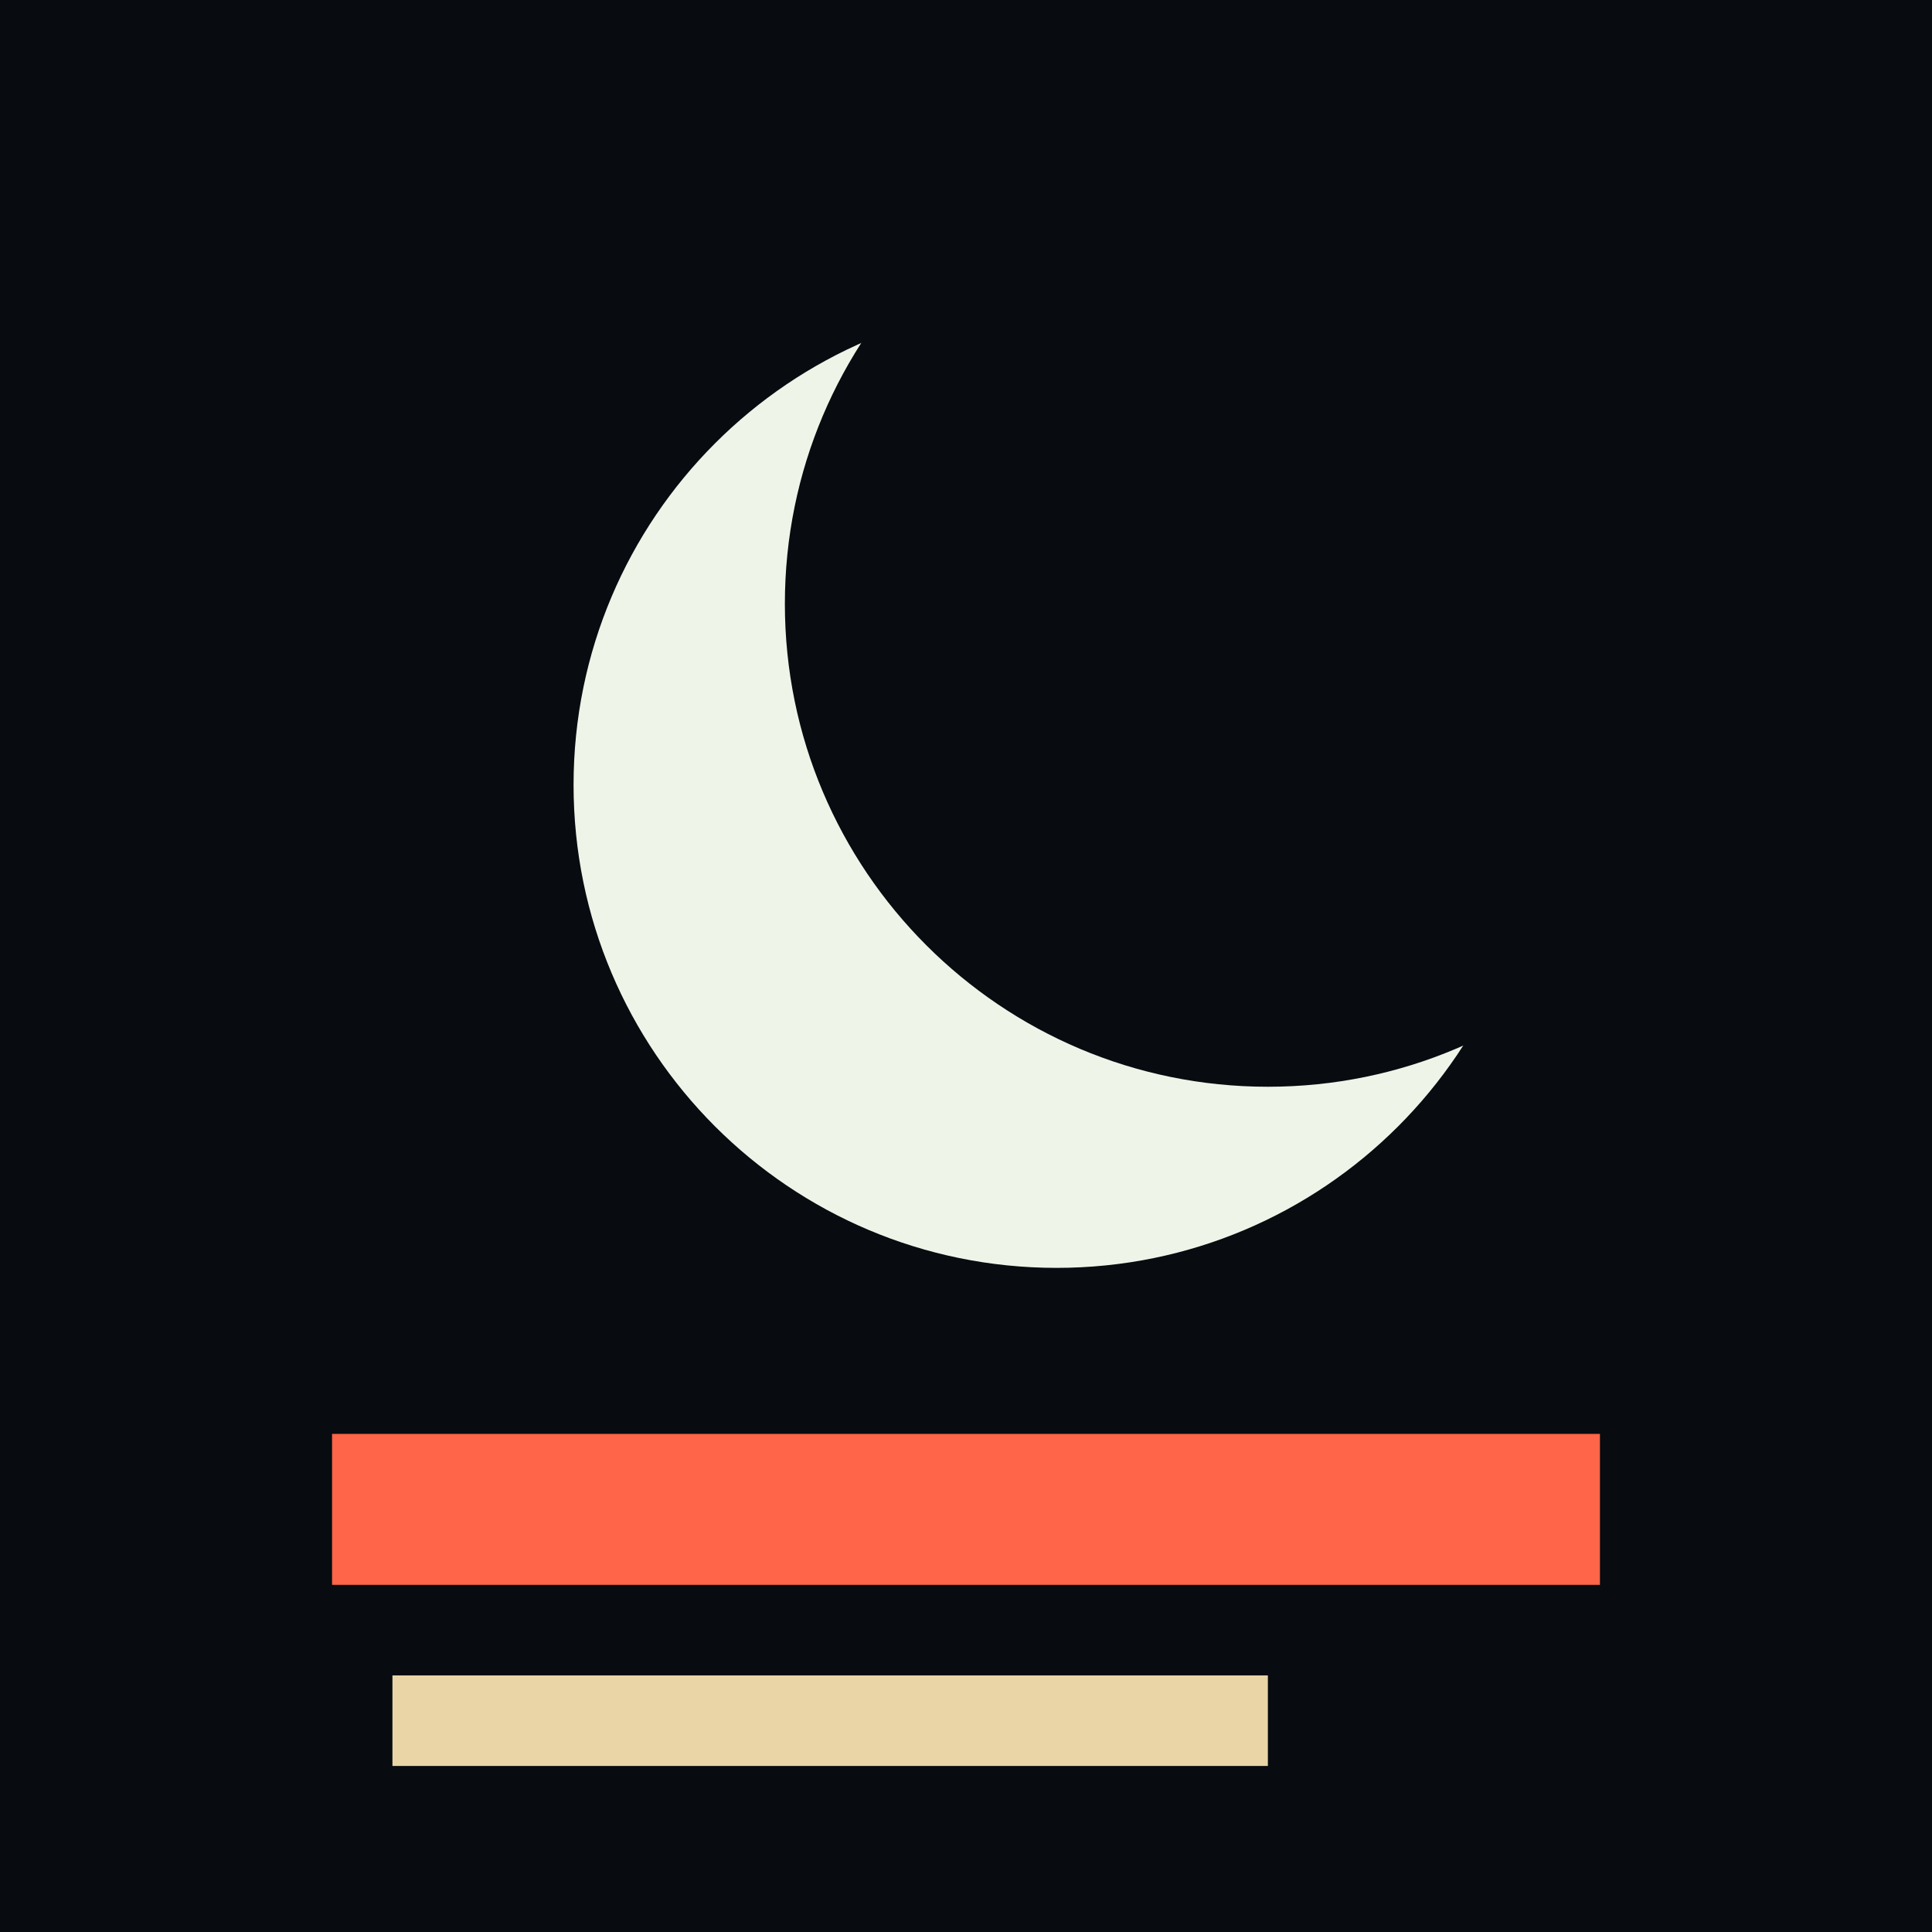
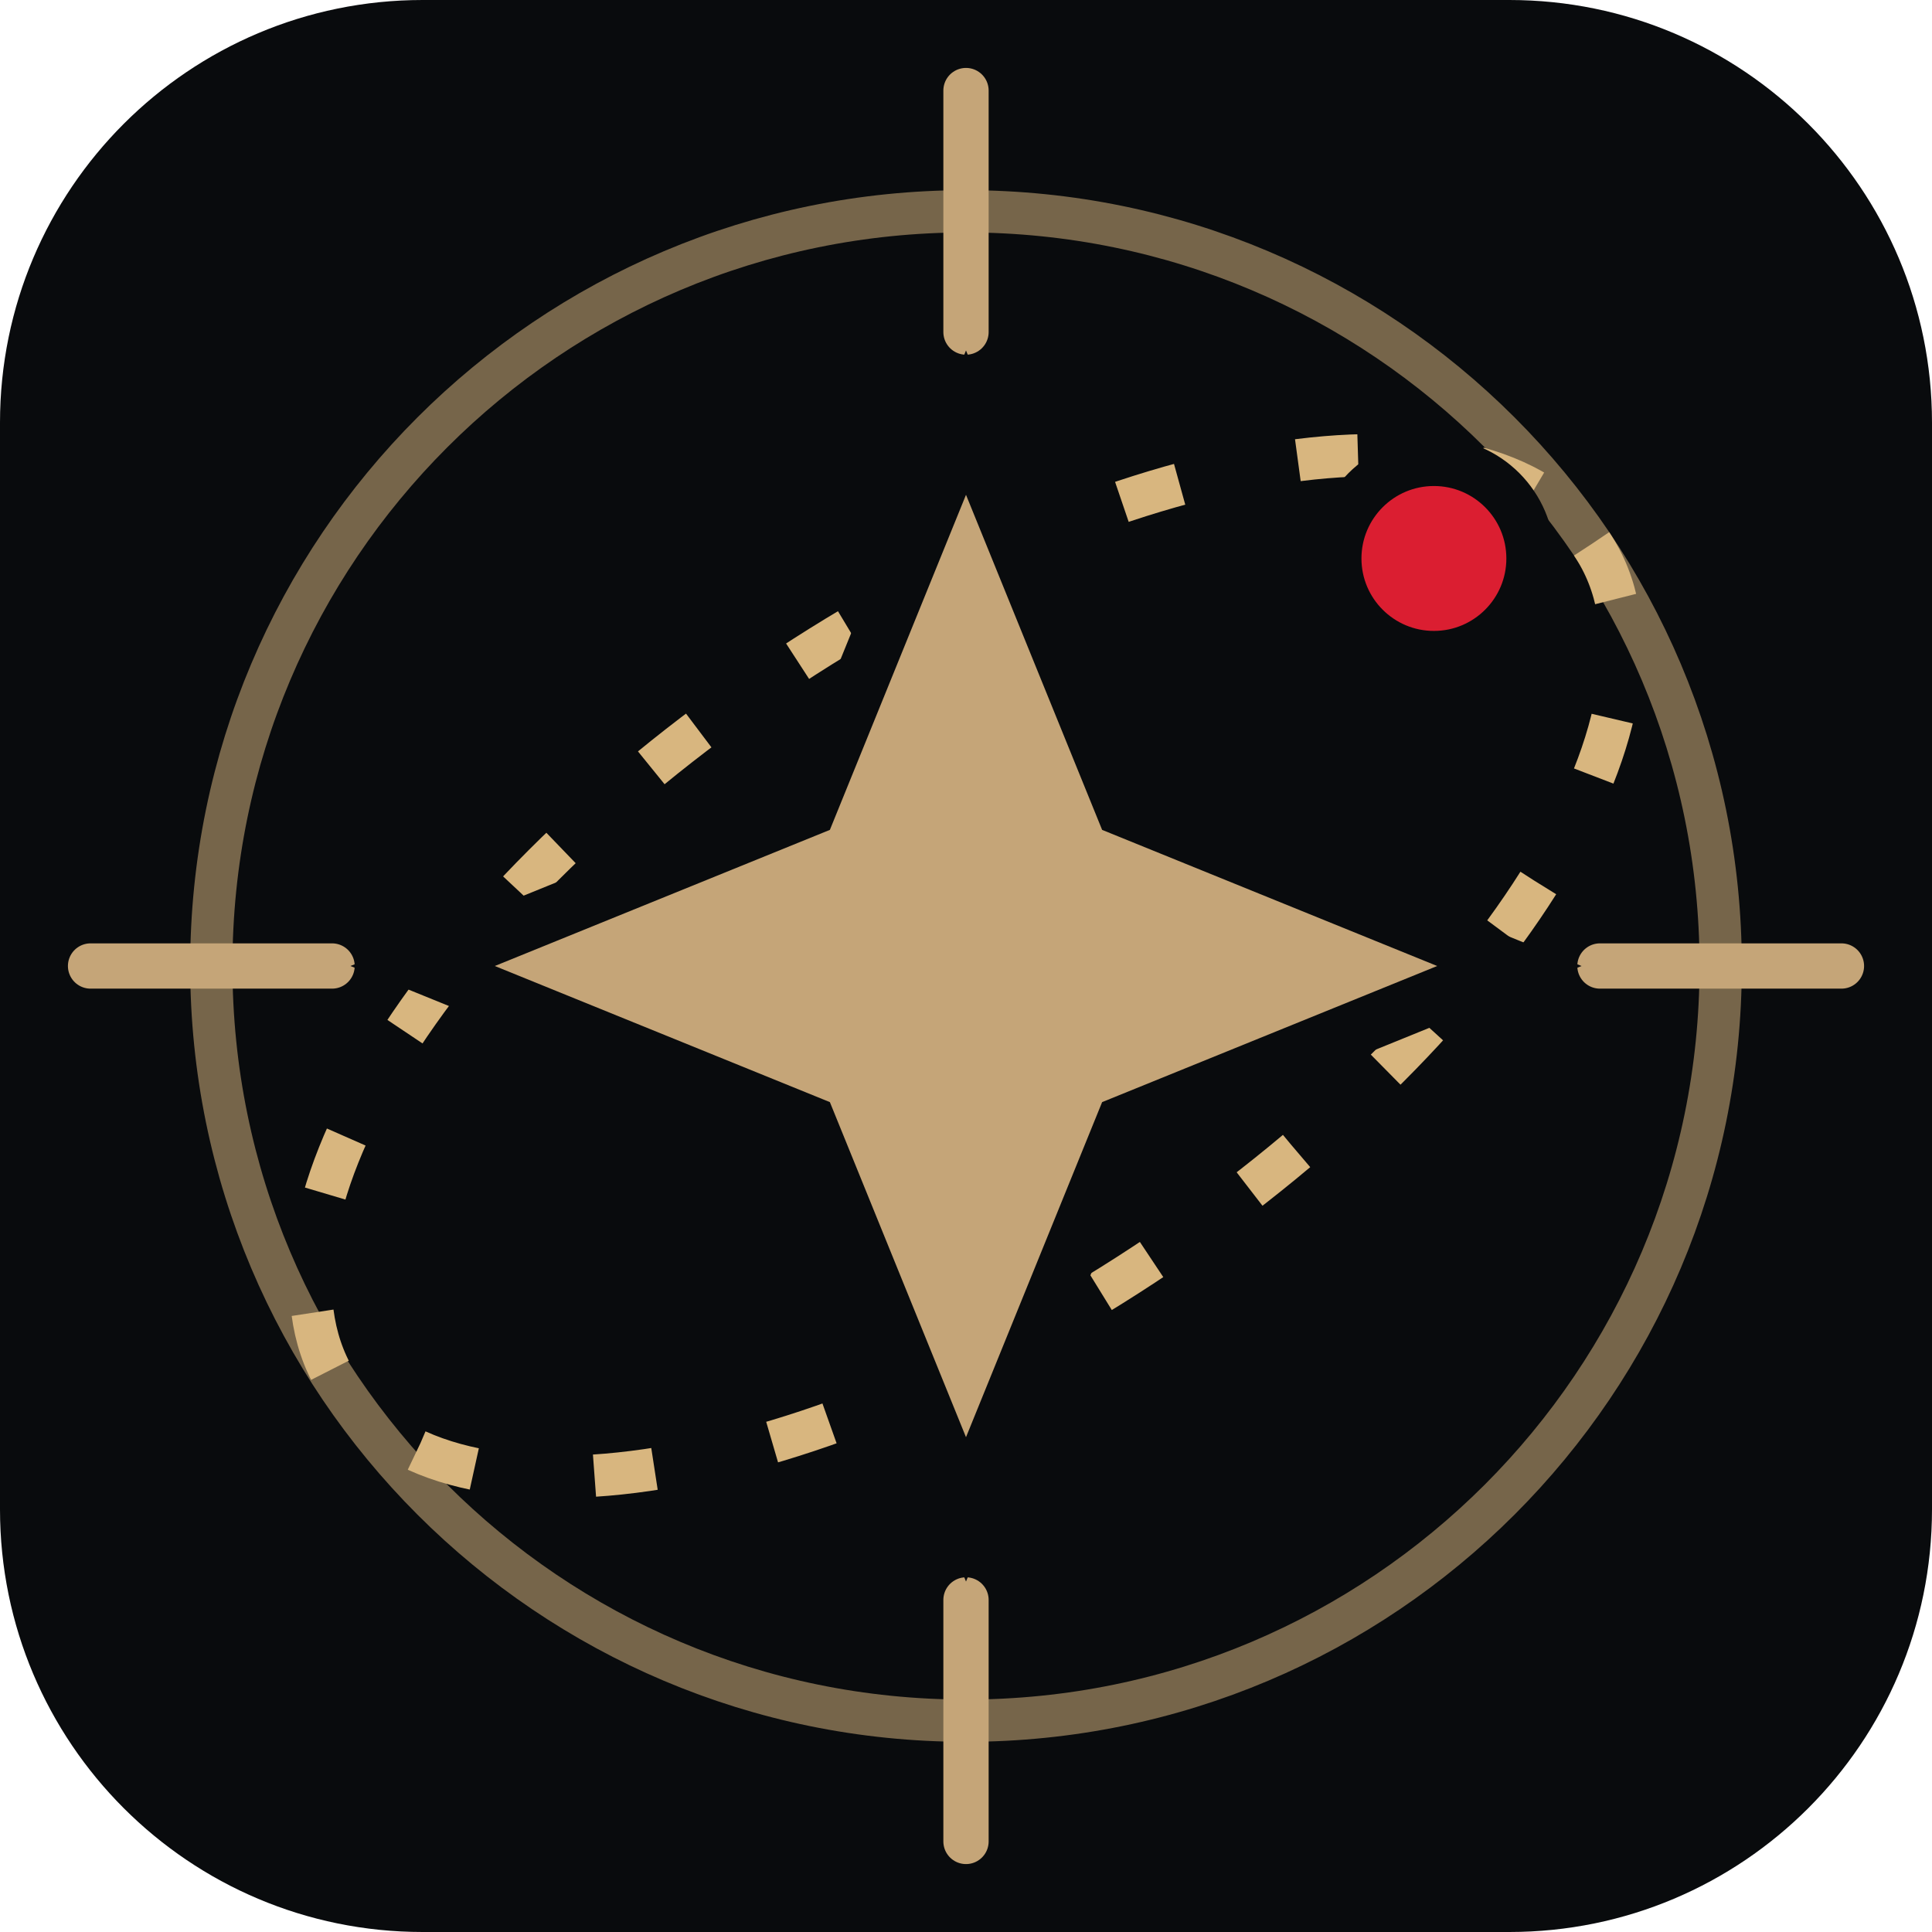
- <svg xmlns="http://www.w3.org/2000/svg" viewBox="0 0 64 64">
-   <rect width="64" height="64" fill="#080b10" />
-   <circle cx="35" cy="26" r="16" fill="#eff4e8" />
-   <circle cx="42" cy="20" r="16" fill="#080b10" />
-   <path d="M11 50h42" stroke="#ff6548" stroke-width="5" />
-   <path d="M13 57h29" stroke="#e9d5a6" stroke-width="3" />
+ <svg xmlns="http://www.w3.org/2000/svg" viewBox="0 0 64 64" role="img" aria-labelledby="empire-mark-title">
+   <rect width="64" height="64" rx="14" fill="#090b0d" />
+   <circle cx="32" cy="32" r="25" fill="none" stroke="#c5a578" stroke-width="1.4" stroke-opacity=".58" />
+   <ellipse cx="32" cy="32" rx="25" ry="11.5" transform="rotate(-34 32 32)" fill="none" stroke="#d8b67f" stroke-width="1.4" stroke-dasharray="2 4" />
+   <path d="M32 3v8m0 42v8M3 32h8m42 0h8" fill="none" stroke="#c5a578" stroke-width="1.5" stroke-linecap="round" />
+   <path d="m32 14 5.2 12.8L50 32l-12.8 5.2L32 50l-5.2-12.8L14 32l12.8-5.2Z" fill="#c5a578" stroke="#090b0d" stroke-width="1.8" />
+   <circle cx="47.5" cy="18.5" r="3.2" fill="#db1e31" stroke="#090b0d" stroke-width="1.6" />
</svg>
